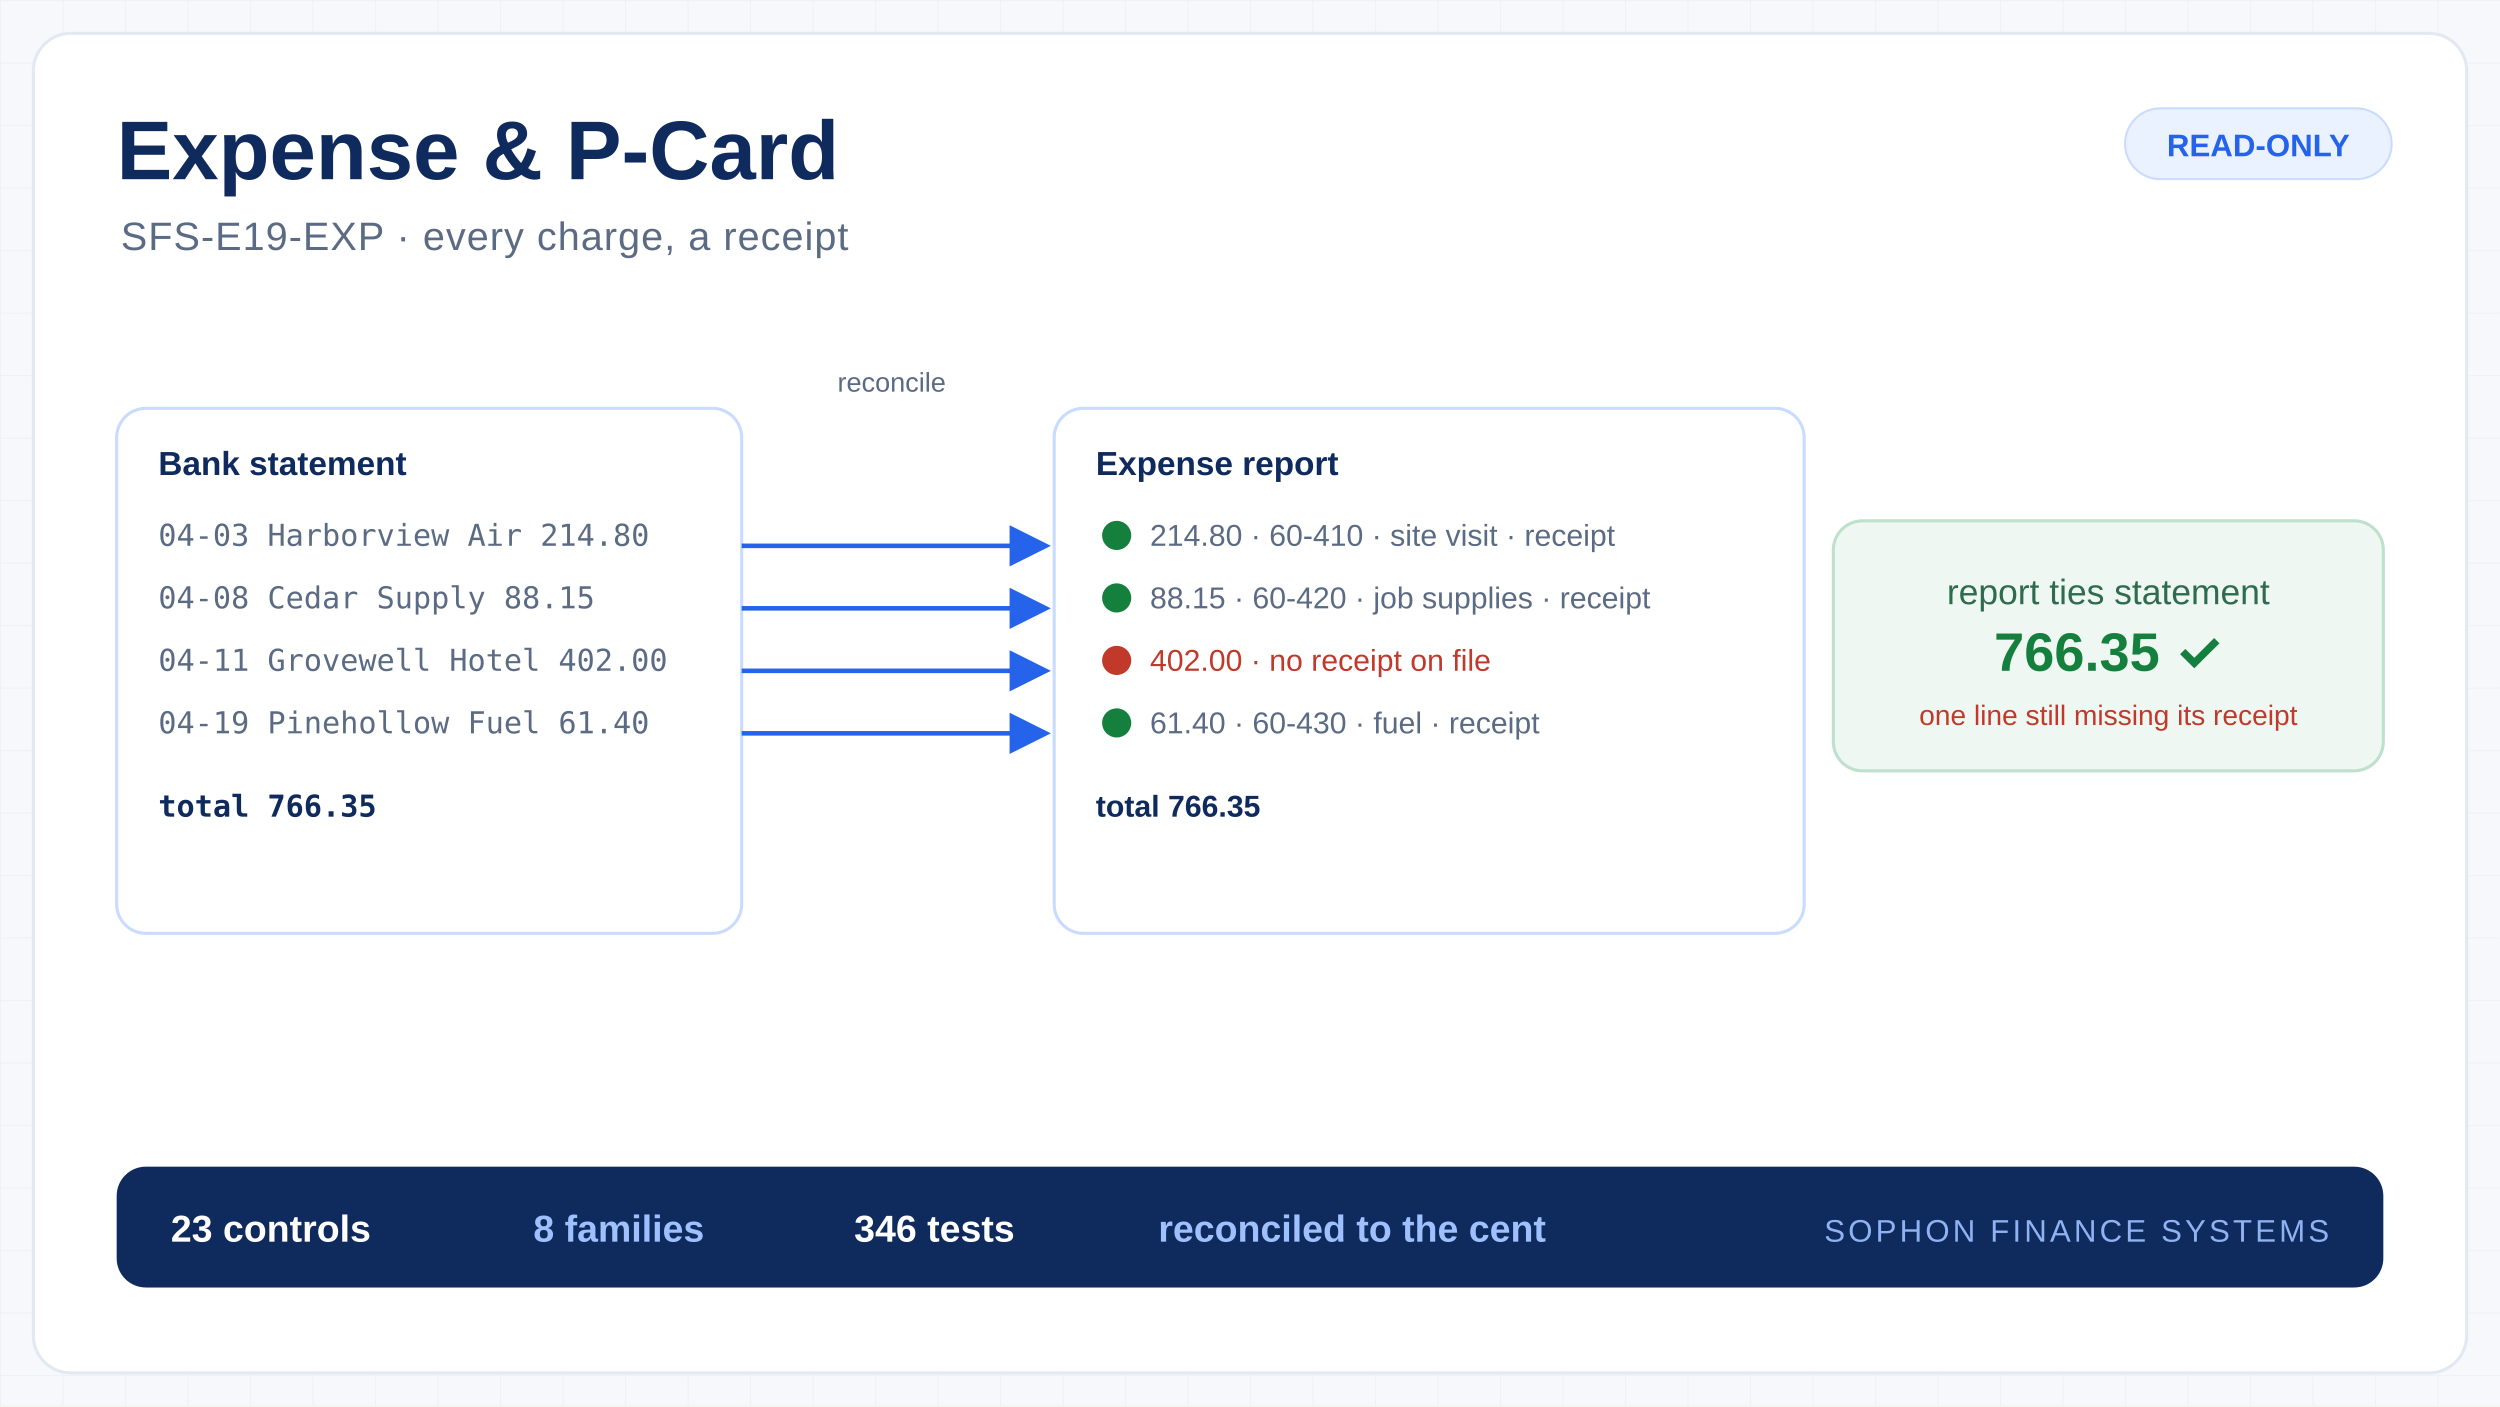
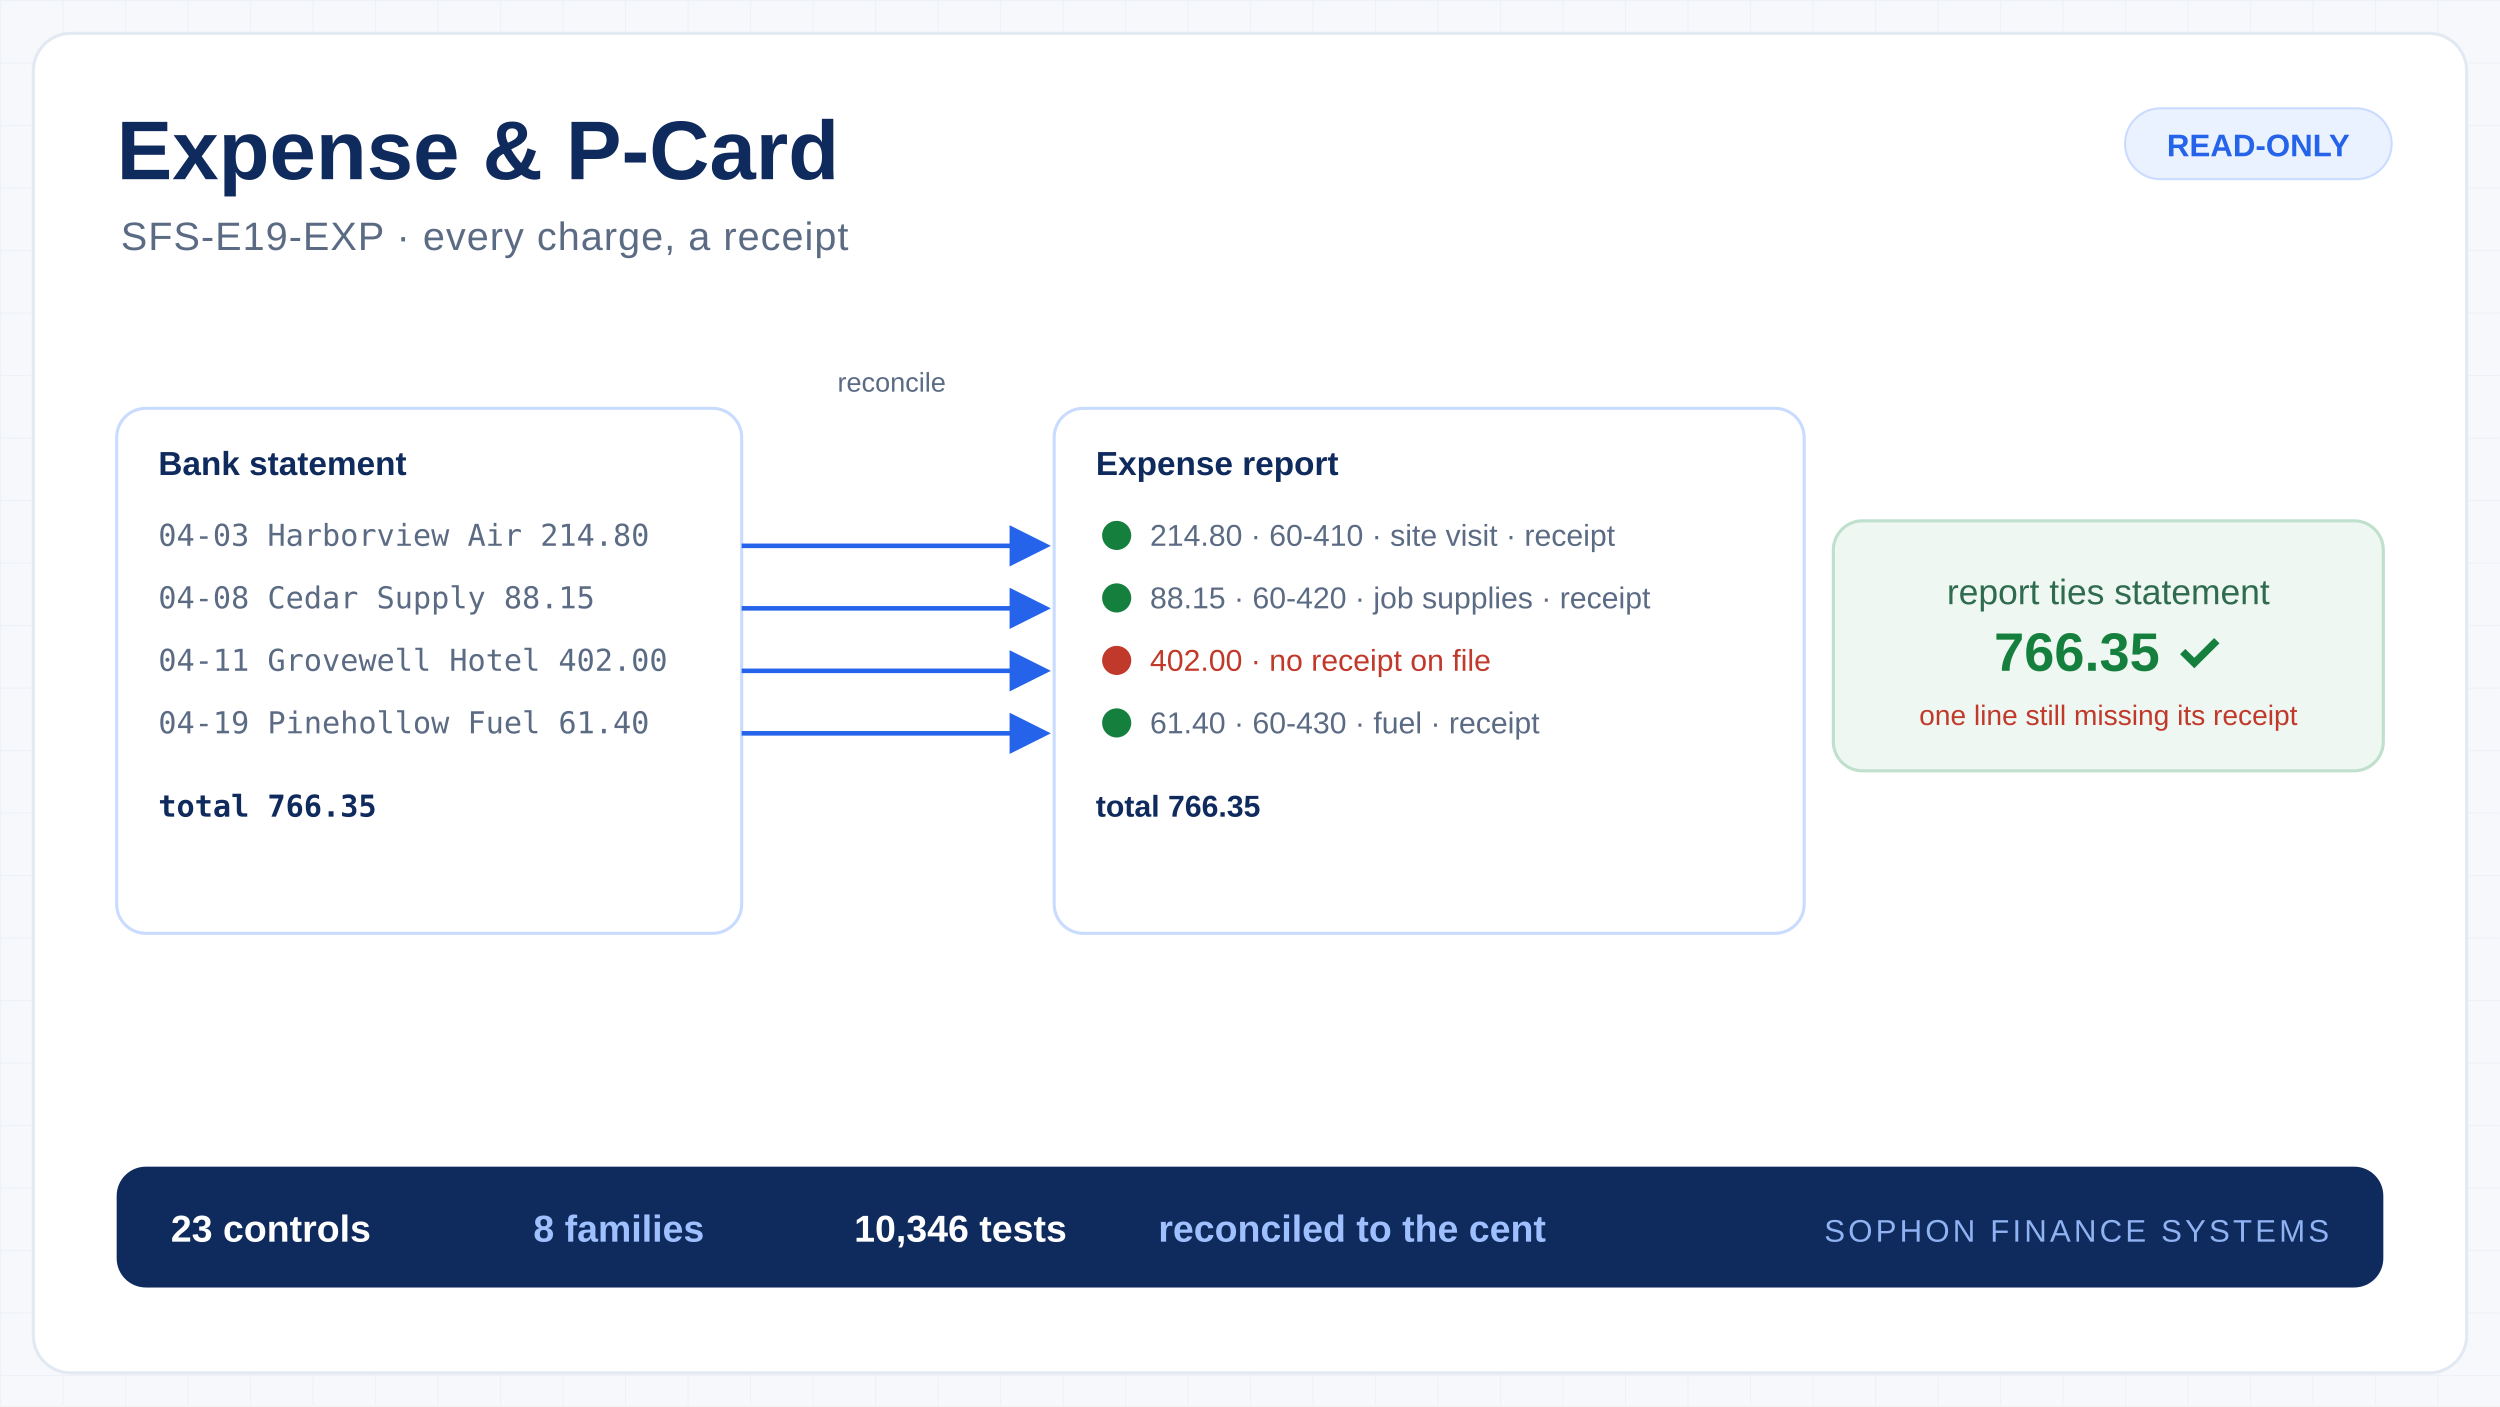
<svg xmlns="http://www.w3.org/2000/svg" viewBox="0 0 1200 675" width="1200" height="675" font-family="'Segoe UI',system-ui,-apple-system,Arial,sans-serif" role="img" aria-label="Expense and P-Card engine tile: a bank statement reconciled line-by-line to an expense report, each charge needing a receipt, tying to the cent.">
  <defs>
    <pattern id="grid-exp" width="30" height="30" patternUnits="userSpaceOnUse">
      <path d="M30 0H0V30" fill="none" stroke="#eef2f8" stroke-width="1" />
    </pattern>
    <marker id="arw-exp" markerWidth="9" markerHeight="9" refX="7" refY="4.5" orient="auto">
      <path d="M0 0L9 4.5L0 9Z" fill="#2563eb" />
    </marker>
  </defs>
  <rect width="1200" height="675" fill="#f6f8fb" />
  <rect width="1200" height="675" fill="url(#grid-exp)" />
  <rect x="16" y="16" width="1168" height="643" rx="18" fill="#ffffff" stroke="#e3e9f2" stroke-width="1.5" />
  <text x="56" y="86" font-size="40" font-weight="700" fill="#0f2a5c">Expense &amp; P-Card</text>
  <text x="58" y="120" font-size="19" fill="#5b6b84" letter-spacing="0.5">SFS-E19-EXP · every charge, a receipt</text>
  <rect x="1020" y="52" width="128" height="34" rx="17" fill="#eaf1ff" stroke="#c9dcff" />
  <text x="1084" y="75" font-size="15" font-weight="600" fill="#2563eb" text-anchor="middle">READ-ONLY</text>
  <rect x="56" y="196" width="300" height="252" rx="14" fill="#ffffff" stroke="#c9dcff" stroke-width="1.5" />
  <text x="76" y="228" font-size="16" font-weight="700" fill="#0f2a5c">Bank statement</text>
  <g font-size="14.5" fill="#5b6b84" font-family="'Consolas',monospace">
    <text x="76" y="262">04-03  Harborview Air   214.80</text>
    <text x="76" y="292">04-08  Cedar Supply     88.15</text>
    <text x="76" y="322">04-11  Grovewell Hotel  402.00</text>
    <text x="76" y="352">04-19  Pinehollow Fuel  61.40</text>
    <text x="76" y="392" fill="#0f2a5c" font-weight="700">total        766.35</text>
  </g>
  <g stroke="#2563eb" stroke-width="2.2">
    <path d="M356 262H500" fill="none" marker-end="url(#arw-exp)" />
    <path d="M356 292H500" fill="none" marker-end="url(#arw-exp)" />
    <path d="M356 322H500" fill="none" marker-end="url(#arw-exp)" />
    <path d="M356 352H500" fill="none" marker-end="url(#arw-exp)" />
  </g>
  <text x="428" y="188" font-size="13" fill="#5b6b84" text-anchor="middle">reconcile</text>
  <rect x="506" y="196" width="360" height="252" rx="14" fill="#ffffff" stroke="#c9dcff" stroke-width="1.5" />
  <text x="526" y="228" font-size="16" font-weight="700" fill="#0f2a5c">Expense report</text>
  <g font-size="14.5" fill="#5b6b84">
    <circle cx="536" cy="257" r="7" fill="#15803d" />
    <text x="552" y="262">214.80 · 60-410 · site visit · receipt</text>
    <circle cx="536" cy="287" r="7" fill="#15803d" />
    <text x="552" y="292">88.15 · 60-420 · job supplies · receipt</text>
    <circle cx="536" cy="317" r="7" fill="#c0392b" />
    <text x="552" y="322" fill="#c0392b">402.00 · no receipt on file</text>
    <circle cx="536" cy="347" r="7" fill="#15803d" />
    <text x="552" y="352">61.40 · 60-430 · fuel · receipt</text>
    <text x="526" y="392" fill="#0f2a5c" font-weight="700">total        766.35</text>
  </g>
  <rect x="880" y="250" width="264" height="120" rx="14" fill="#eef7f1" stroke="#bfe0cc" stroke-width="1.5" />
  <text x="1012" y="290" font-size="17" fill="#2f6b4f" text-anchor="middle">report ties statement</text>
  <text x="1012" y="322" font-size="26" font-weight="700" fill="#15803d" text-anchor="middle">766.35 ✓</text>
  <text x="1012" y="348" font-size="13.5" fill="#c0392b" text-anchor="middle">one line still missing its receipt</text>
  <rect x="56" y="560" width="1088" height="58" rx="14" fill="#0f2a5c" />
  <text x="82" y="596" font-size="18" font-weight="600" fill="#ffffff">23 controls</text>
  <text x="256" y="596" font-size="18" font-weight="600" fill="#9fc0ff">8 families</text>
-   <text x="410" y="596" font-size="18" font-weight="600" fill="#ffffff">346 tests</text>
+   <text x="410" y="596" font-size="18" font-weight="600" fill="#ffffff">10,346 tests</text>
  <text x="556" y="596" font-size="18" font-weight="600" fill="#9fc0ff">reconciled to the cent</text>
  <text x="1118" y="596" font-size="15" fill="#8fb2f2" text-anchor="end" letter-spacing="1.5">SOPHON FINANCE SYSTEMS</text>
</svg>
